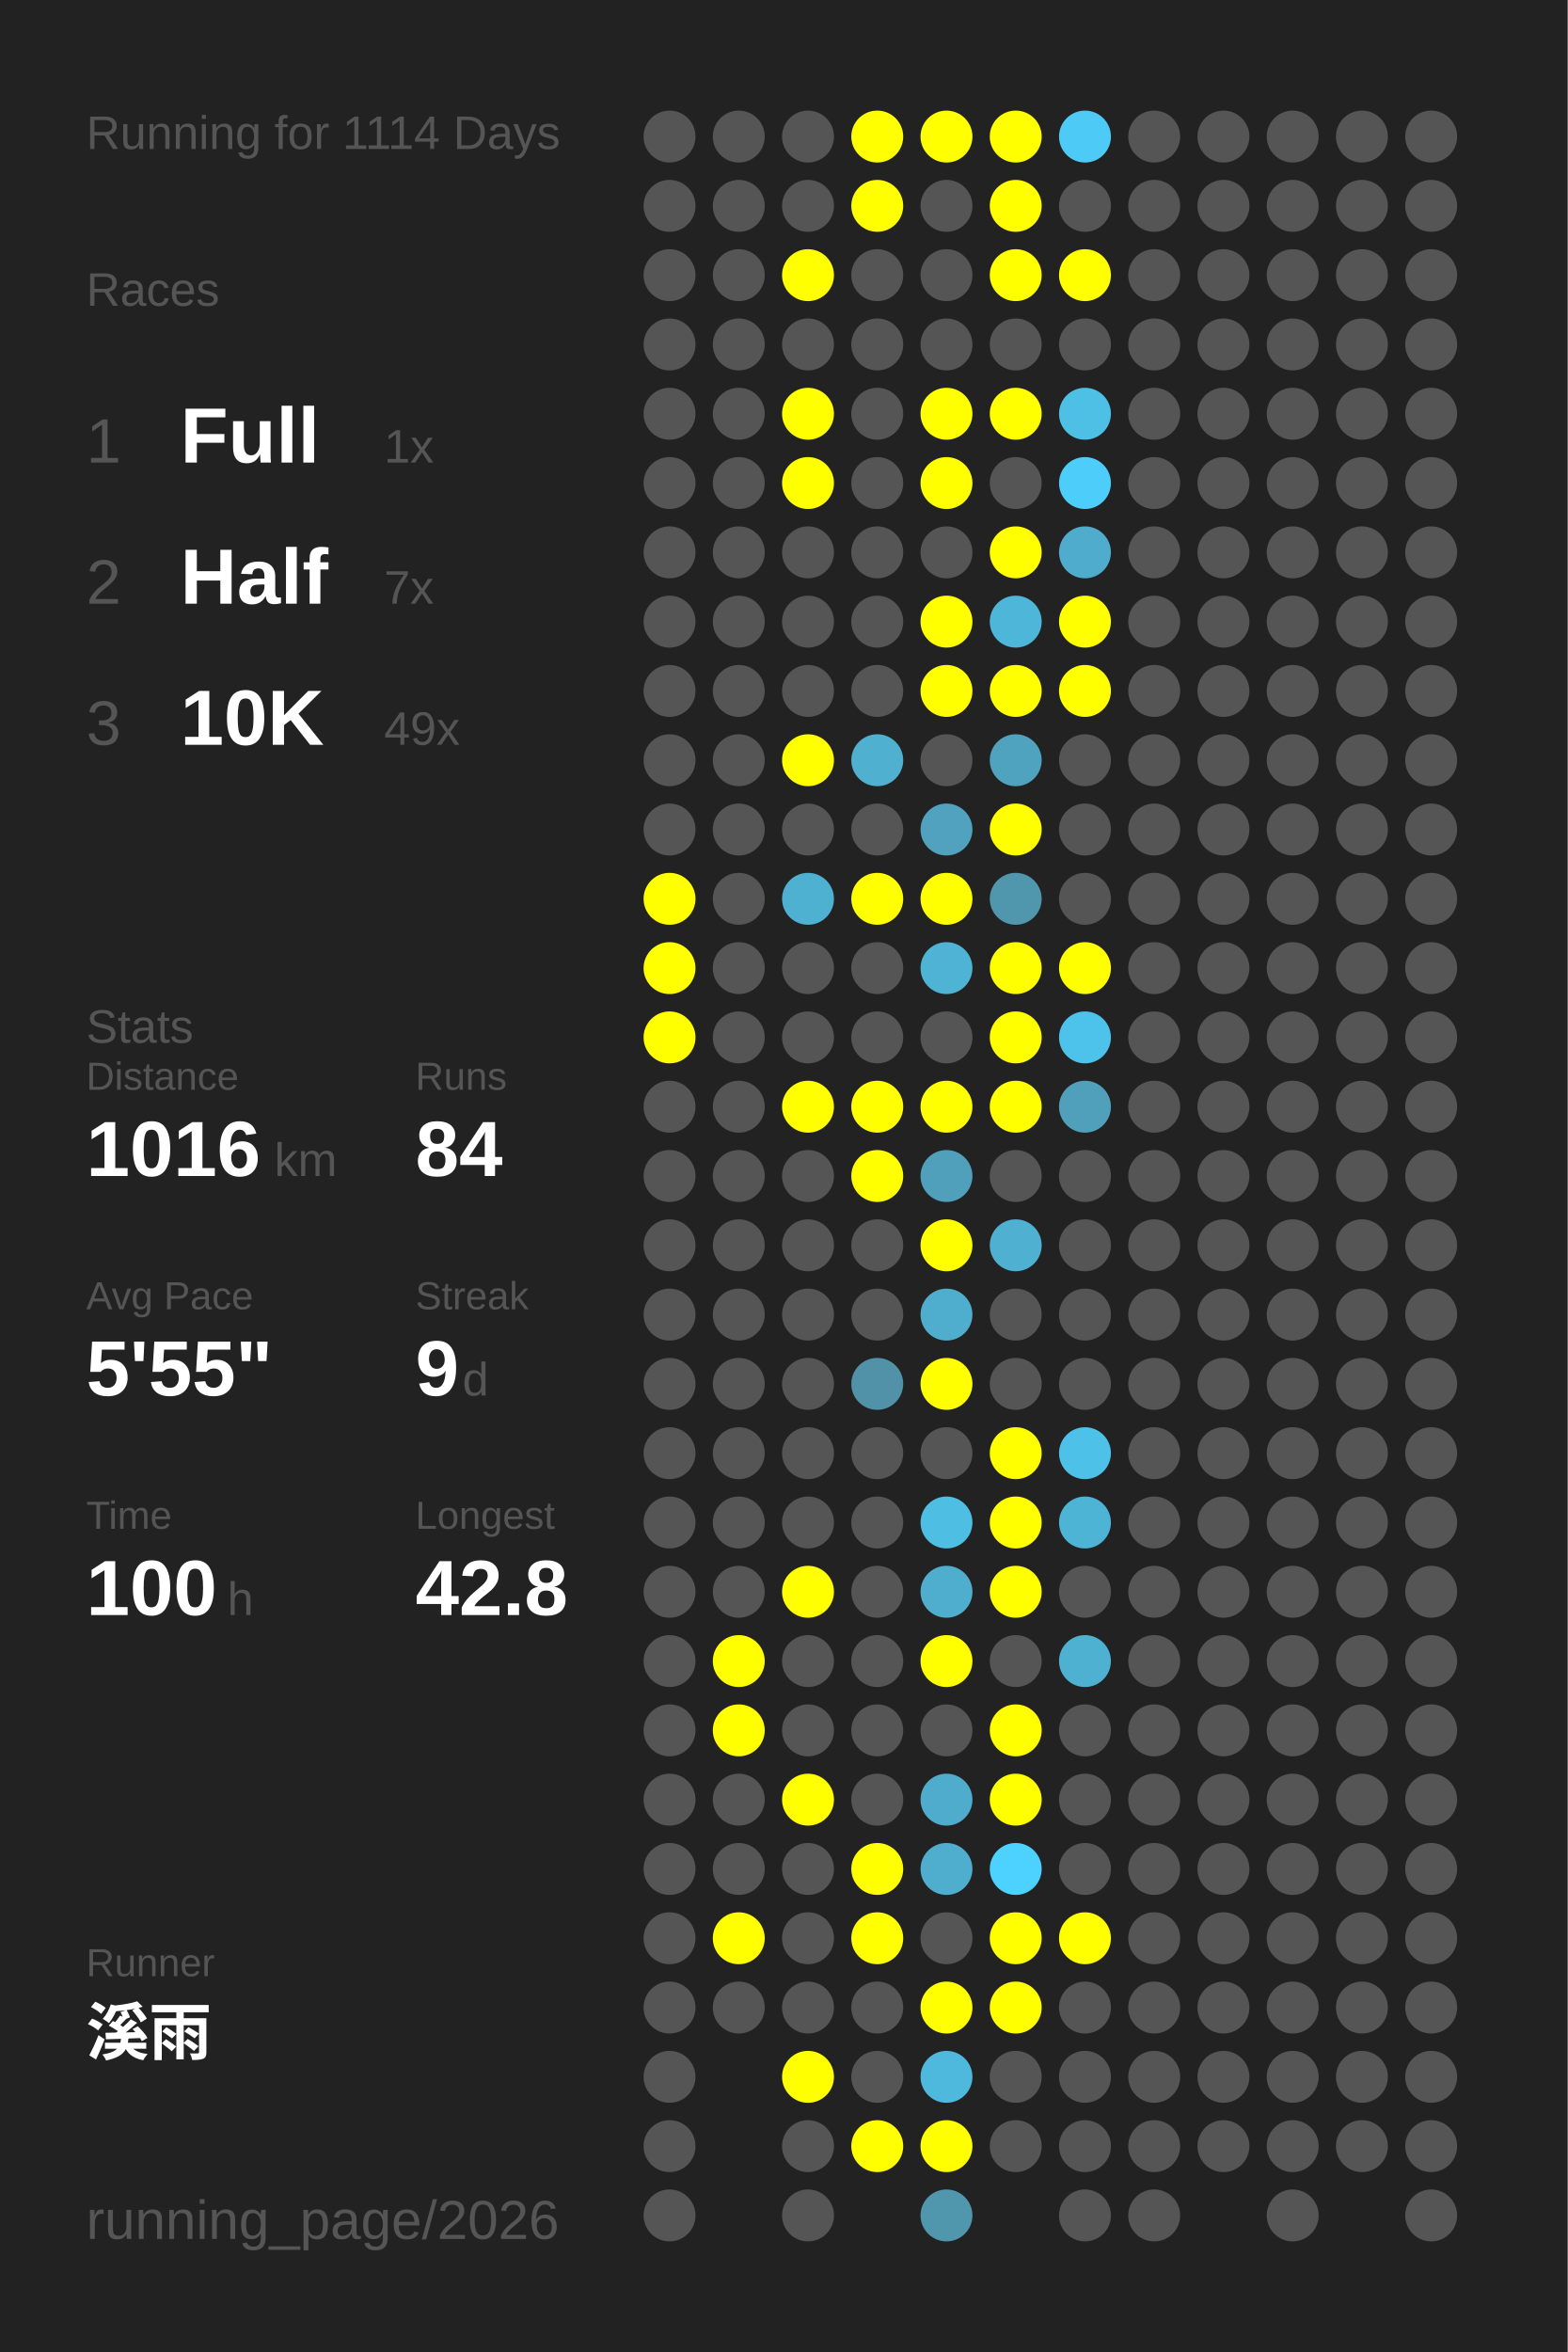
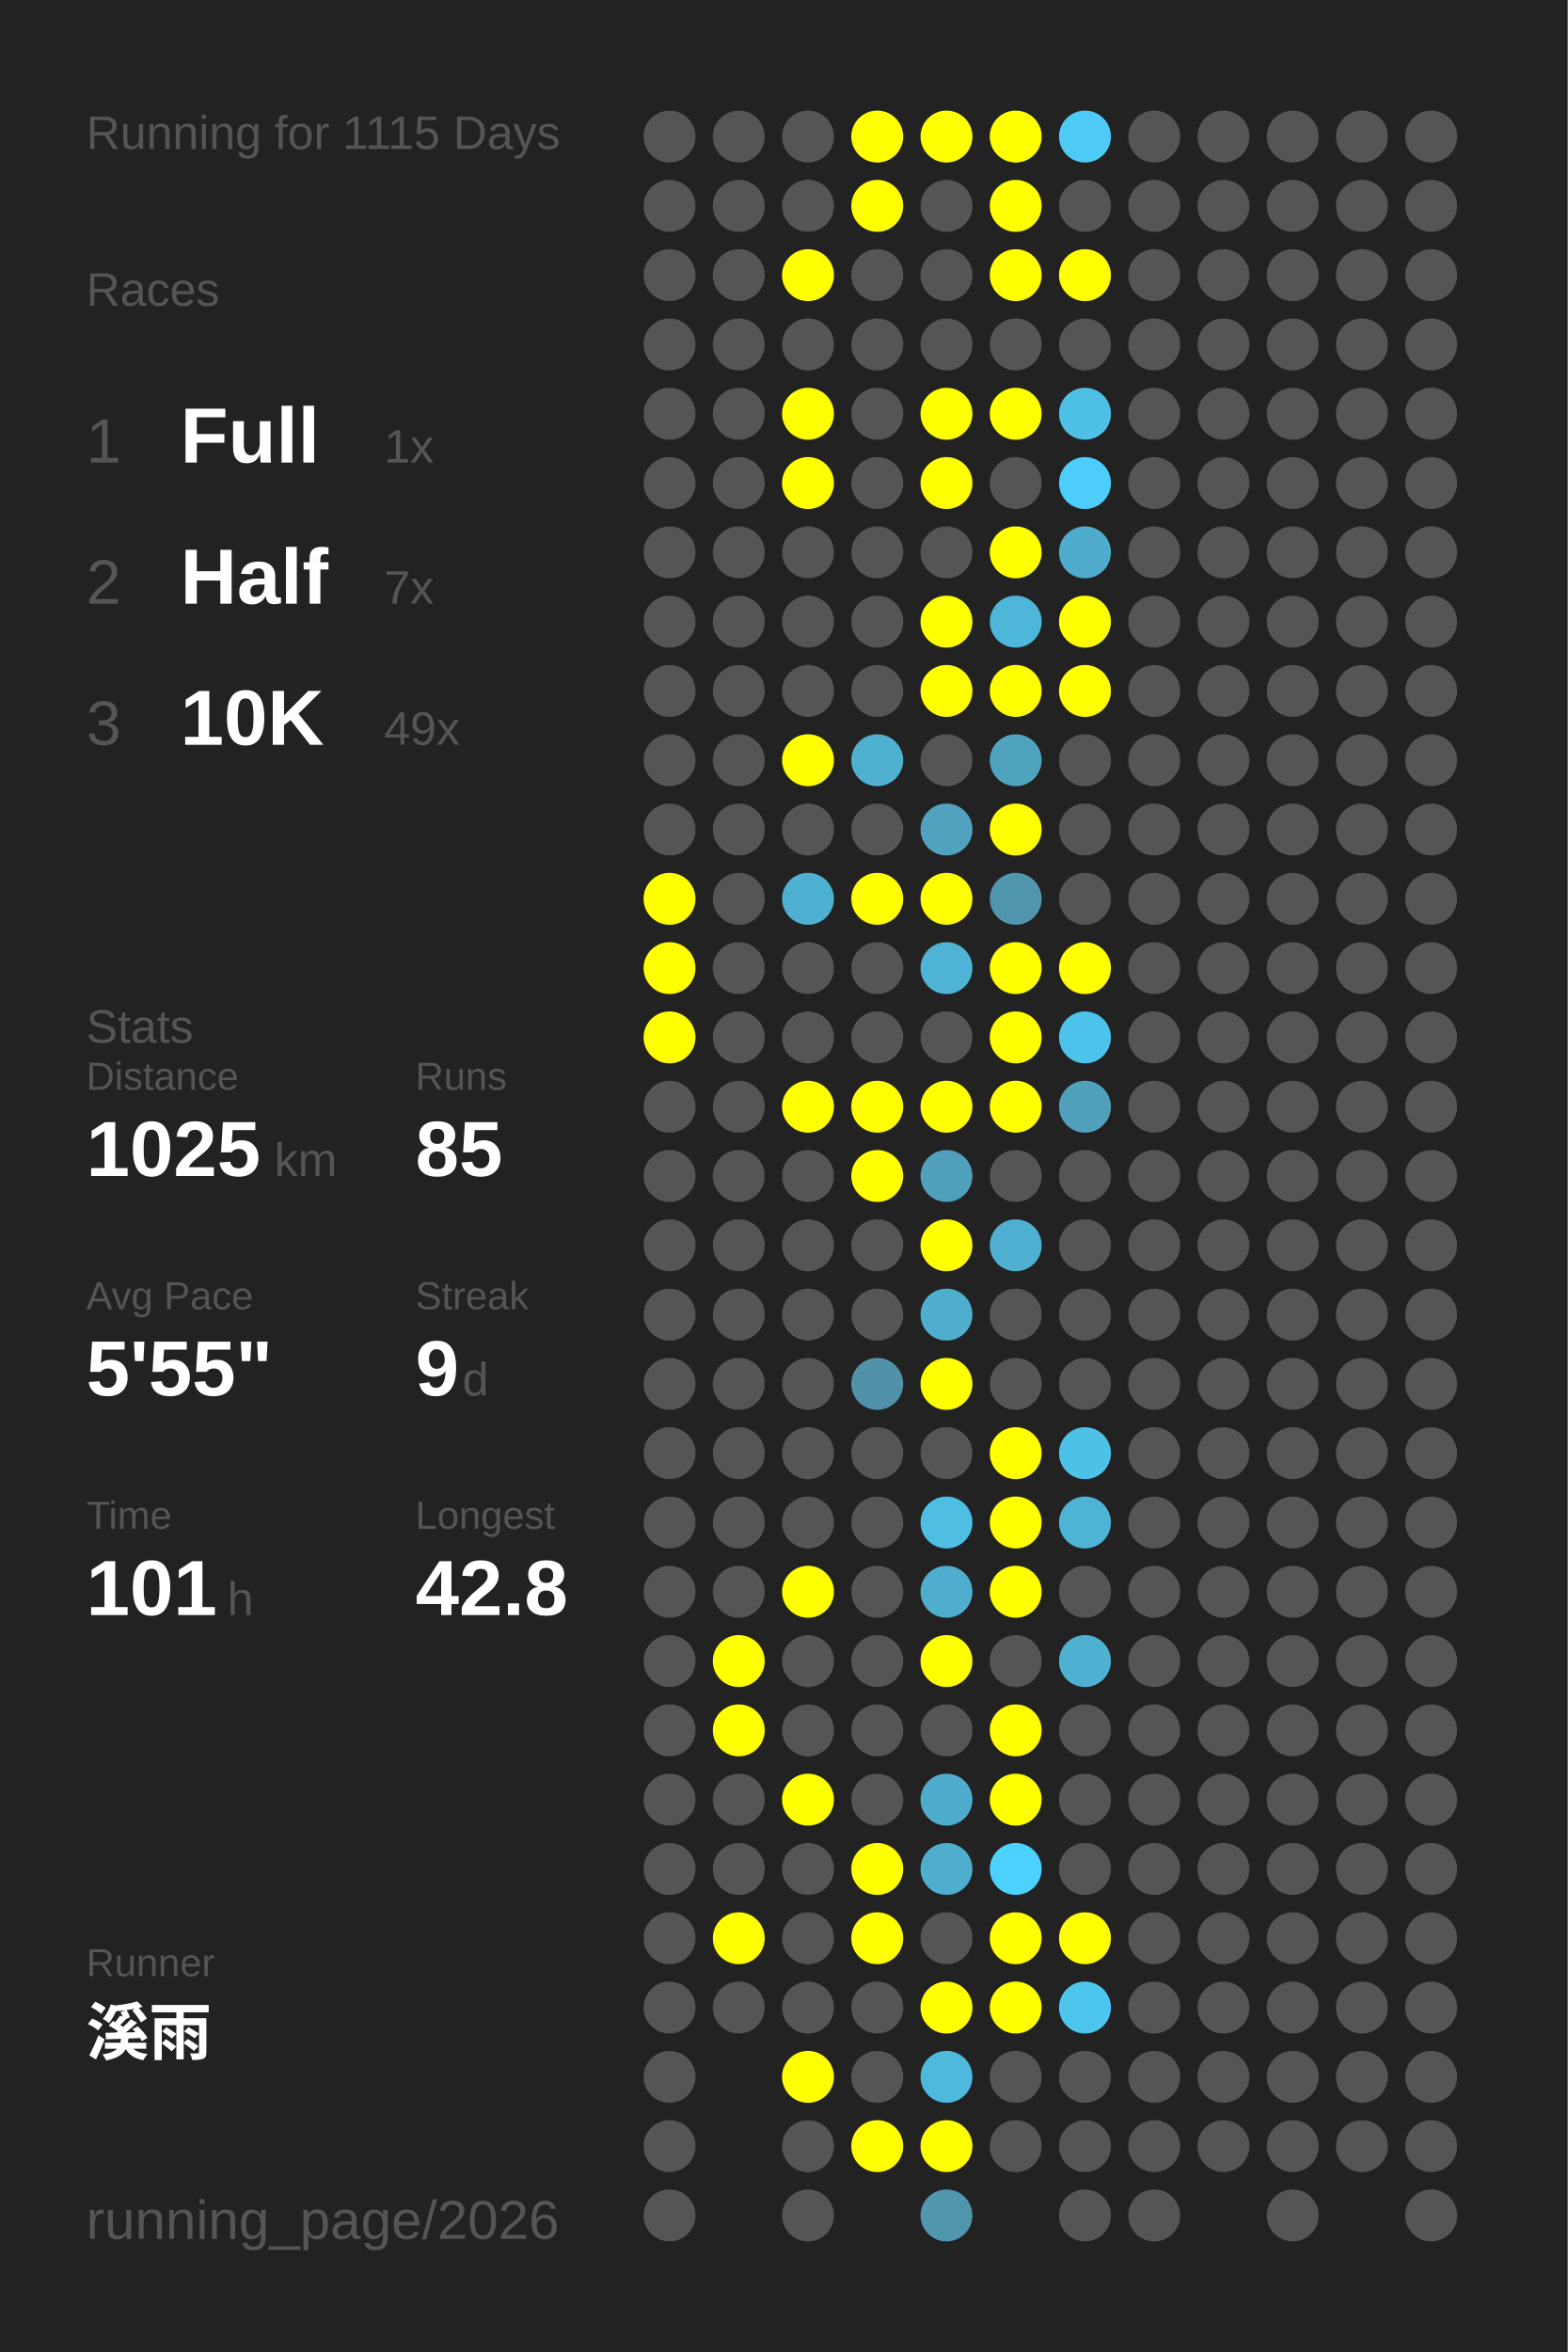
<svg xmlns="http://www.w3.org/2000/svg" baseProfile="full" height="300mm" version="1.1" viewBox="0,0,200,300" width="200mm">
  <defs />
  <rect fill="#222222" height="300" width="200" x="0" y="0" />
-   <text fill="#555555" style="font-size:6px; font-family:Arial;" x="11" y="19">Running for 1114 Days</text>
+   <text fill="#555555" style="font-size:6px; font-family:Arial;" x="11" y="19">Running for 1115 Days</text>
  <text fill="#555555" style="font-size:6px; font-family:Arial;" x="11" y="39">Races</text>
  <text fill="#555555" style="font-size:8px; font-family:Arial;" x="11" y="59">1</text>
  <text fill="#FFFFFF" style="font-size:10px; font-family:Arial; font-weight:bold;" x="23" y="59">Full</text>
  <text fill="#555555" style="font-size:6px; font-family:Arial;" x="49" y="59">1x</text>
  <text fill="#555555" style="font-size:8px; font-family:Arial;" x="11" y="77">2</text>
  <text fill="#FFFFFF" style="font-size:10px; font-family:Arial; font-weight:bold;" x="23" y="77">Half</text>
  <text fill="#555555" style="font-size:6px; font-family:Arial;" x="49" y="77">7x</text>
  <text fill="#555555" style="font-size:8px; font-family:Arial;" x="11" y="95">3</text>
  <text fill="#FFFFFF" style="font-size:10px; font-family:Arial; font-weight:bold;" x="23" y="95">10K</text>
  <text fill="#555555" style="font-size:6px; font-family:Arial;" x="49" y="95">49x</text>
  <text fill="#555555" style="font-size:6px; font-family:Arial;" x="11" y="133">Stats</text>
  <text fill="#555555" style="font-size:5px; font-family:Arial;" x="11" y="139">Distance</text>
-   <text fill="#FFFFFF" style="font-size:10px; font-family:Arial; font-weight:bold;" x="11" y="150">1016</text>
+   <text fill="#FFFFFF" style="font-size:10px; font-family:Arial; font-weight:bold;" x="11" y="150">1025</text>
  <text fill="#555555" style="font-size:6px; font-family:Arial;" x="35" y="150">km</text>
  <text fill="#555555" style="font-size:5px; font-family:Arial;" x="53" y="139">Runs</text>
-   <text fill="#FFFFFF" style="font-size:10px; font-family:Arial; font-weight:bold;" x="53" y="150">84</text>
+   <text fill="#FFFFFF" style="font-size:10px; font-family:Arial; font-weight:bold;" x="53" y="150">85</text>
  <text fill="#555555" style="font-size:5px; font-family:Arial;" x="11" y="167">Avg Pace</text>
  <text fill="#FFFFFF" style="font-size:10px; font-family:Arial; font-weight:bold;" x="11" y="178">5'55"</text>
  <text fill="#555555" style="font-size:5px; font-family:Arial;" x="53" y="167">Streak</text>
  <text fill="#FFFFFF" style="font-size:10px; font-family:Arial; font-weight:bold;" x="53" y="178">9</text>
  <text fill="#555555" style="font-size:6px; font-family:Arial;" x="59" y="178">d</text>
  <text fill="#555555" style="font-size:5px; font-family:Arial;" x="11" y="195">Time</text>
-   <text fill="#FFFFFF" style="font-size:10px; font-family:Arial; font-weight:bold;" x="11" y="206">100</text>
+   <text fill="#FFFFFF" style="font-size:10px; font-family:Arial; font-weight:bold;" x="11" y="206">101</text>
  <text fill="#555555" style="font-size:6px; font-family:Arial;" x="29" y="206">h</text>
  <text fill="#555555" style="font-size:5px; font-family:Arial;" x="53" y="195">Longest</text>
  <text fill="#FFFFFF" style="font-size:10px; font-family:Arial; font-weight:bold;" x="53" y="206">42.8</text>
  <text fill="#555555" style="font-size:5px; font-family:Arial;" x="11" y="252.065">Runner</text>
  <text fill="#FFFFFF" style="font-size:8px; font-family:Arial; font-weight:bold;" x="11" y="262.065">溪雨</text>
  <text fill="#555555" style="font-size:7px; font-family:Arial;" x="11" y="285.581">running_page/2026</text>
  <circle cx="85.417" cy="17.419" fill="#555555" r="3.312" />
  <circle cx="85.417" cy="26.258" fill="#555555" r="3.312" />
  <circle cx="85.417" cy="35.097" fill="#555555" r="3.312" />
  <circle cx="85.417" cy="43.935" fill="#555555" r="3.312" />
  <circle cx="85.417" cy="52.774" fill="#555555" r="3.312" />
  <circle cx="85.417" cy="61.613" fill="#555555" r="3.312" />
  <circle cx="85.417" cy="70.452" fill="#555555" r="3.312" />
  <circle cx="85.417" cy="79.29" fill="#555555" r="3.312" />
  <circle cx="85.417" cy="88.129" fill="#555555" r="3.312" />
  <circle cx="85.417" cy="96.968" fill="#555555" r="3.312" />
  <circle cx="85.417" cy="105.806" fill="#555555" r="3.312" />
  <circle cx="85.417" cy="114.645" fill="#FFFF00" r="3.312" />
  <circle cx="85.417" cy="123.484" fill="#FFFF00" r="3.312" />
  <circle cx="85.417" cy="132.323" fill="#FFFF00" r="3.312" />
  <circle cx="85.417" cy="141.161" fill="#555555" r="3.312" />
  <circle cx="85.417" cy="150" fill="#555555" r="3.312" />
  <circle cx="85.417" cy="158.839" fill="#555555" r="3.312" />
  <circle cx="85.417" cy="167.677" fill="#555555" r="3.312" />
  <circle cx="85.417" cy="176.516" fill="#555555" r="3.312" />
  <circle cx="85.417" cy="185.355" fill="#555555" r="3.312" />
  <circle cx="85.417" cy="194.194" fill="#555555" r="3.312" />
  <circle cx="85.417" cy="203.032" fill="#555555" r="3.312" />
  <circle cx="85.417" cy="211.871" fill="#555555" r="3.312" />
  <circle cx="85.417" cy="220.71" fill="#555555" r="3.312" />
  <circle cx="85.417" cy="229.548" fill="#555555" r="3.312" />
  <circle cx="85.417" cy="238.387" fill="#555555" r="3.312" />
  <circle cx="85.417" cy="247.226" fill="#555555" r="3.312" />
  <circle cx="85.417" cy="256.065" fill="#555555" r="3.312" />
  <circle cx="85.417" cy="264.903" fill="#555555" r="3.312" />
  <circle cx="85.417" cy="273.742" fill="#555555" r="3.312" />
  <circle cx="85.417" cy="282.581" fill="#555555" r="3.312" />
  <circle cx="94.25" cy="17.419" fill="#555555" r="3.312" />
  <circle cx="94.25" cy="26.258" fill="#555555" r="3.312" />
  <circle cx="94.25" cy="35.097" fill="#555555" r="3.312" />
  <circle cx="94.25" cy="43.935" fill="#555555" r="3.312" />
  <circle cx="94.25" cy="52.774" fill="#555555" r="3.312" />
  <circle cx="94.25" cy="61.613" fill="#555555" r="3.312" />
  <circle cx="94.25" cy="70.452" fill="#555555" r="3.312" />
  <circle cx="94.25" cy="79.29" fill="#555555" r="3.312" />
  <circle cx="94.25" cy="88.129" fill="#555555" r="3.312" />
  <circle cx="94.25" cy="96.968" fill="#555555" r="3.312" />
  <circle cx="94.25" cy="105.806" fill="#555555" r="3.312" />
  <circle cx="94.25" cy="114.645" fill="#555555" r="3.312" />
  <circle cx="94.25" cy="123.484" fill="#555555" r="3.312" />
  <circle cx="94.25" cy="132.323" fill="#555555" r="3.312" />
  <circle cx="94.25" cy="141.161" fill="#555555" r="3.312" />
  <circle cx="94.25" cy="150" fill="#555555" r="3.312" />
  <circle cx="94.25" cy="158.839" fill="#555555" r="3.312" />
  <circle cx="94.25" cy="167.677" fill="#555555" r="3.312" />
  <circle cx="94.25" cy="176.516" fill="#555555" r="3.312" />
  <circle cx="94.25" cy="185.355" fill="#555555" r="3.312" />
  <circle cx="94.25" cy="194.194" fill="#555555" r="3.312" />
  <circle cx="94.25" cy="203.032" fill="#555555" r="3.312" />
  <circle cx="94.25" cy="211.871" fill="#FFFF00" r="3.312" />
  <circle cx="94.25" cy="220.71" fill="#FFFF00" r="3.312" />
  <circle cx="94.25" cy="229.548" fill="#555555" r="3.312" />
  <circle cx="94.25" cy="238.387" fill="#555555" r="3.312" />
  <circle cx="94.25" cy="247.226" fill="#FFFF00" r="3.312" />
  <circle cx="94.25" cy="256.065" fill="#555555" r="3.312" />
  <circle cx="103.083" cy="17.419" fill="#555555" r="3.312" />
  <circle cx="103.083" cy="26.258" fill="#555555" r="3.312" />
  <circle cx="103.083" cy="35.097" fill="#FFFF00" r="3.312" />
  <circle cx="103.083" cy="43.935" fill="#555555" r="3.312" />
  <circle cx="103.083" cy="52.774" fill="#FFFF00" r="3.312" />
  <circle cx="103.083" cy="61.613" fill="#FFFF00" r="3.312" />
  <circle cx="103.083" cy="70.452" fill="#555555" r="3.312" />
  <circle cx="103.083" cy="79.29" fill="#555555" r="3.312" />
  <circle cx="103.083" cy="88.129" fill="#555555" r="3.312" />
  <circle cx="103.083" cy="96.968" fill="#FFFF00" r="3.312" />
  <circle cx="103.083" cy="105.806" fill="#555555" r="3.312" />
  <circle cx="103.083" cy="114.645" fill="#4fb1d2" r="3.312" />
  <circle cx="103.083" cy="123.484" fill="#555555" r="3.312" />
  <circle cx="103.083" cy="132.323" fill="#555555" r="3.312" />
  <circle cx="103.083" cy="141.161" fill="#FFFF00" r="3.312" />
  <circle cx="103.083" cy="150" fill="#555555" r="3.312" />
  <circle cx="103.083" cy="158.839" fill="#555555" r="3.312" />
  <circle cx="103.083" cy="167.677" fill="#555555" r="3.312" />
  <circle cx="103.083" cy="176.516" fill="#555555" r="3.312" />
  <circle cx="103.083" cy="185.355" fill="#555555" r="3.312" />
  <circle cx="103.083" cy="194.194" fill="#555555" r="3.312" />
  <circle cx="103.083" cy="203.032" fill="#FFFF00" r="3.312" />
  <circle cx="103.083" cy="211.871" fill="#555555" r="3.312" />
  <circle cx="103.083" cy="220.71" fill="#555555" r="3.312" />
  <circle cx="103.083" cy="229.548" fill="#FFFF00" r="3.312" />
  <circle cx="103.083" cy="238.387" fill="#555555" r="3.312" />
  <circle cx="103.083" cy="247.226" fill="#555555" r="3.312" />
  <circle cx="103.083" cy="256.065" fill="#555555" r="3.312" />
  <circle cx="103.083" cy="264.903" fill="#FFFF00" r="3.312" />
  <circle cx="103.083" cy="273.742" fill="#555555" r="3.312" />
  <circle cx="103.083" cy="282.581" fill="#555555" r="3.312" />
  <circle cx="111.917" cy="17.419" fill="#FFFF00" r="3.312" />
  <circle cx="111.917" cy="26.258" fill="#FFFF00" r="3.312" />
  <circle cx="111.917" cy="35.097" fill="#555555" r="3.312" />
  <circle cx="111.917" cy="43.935" fill="#555555" r="3.312" />
  <circle cx="111.917" cy="52.774" fill="#555555" r="3.312" />
  <circle cx="111.917" cy="61.613" fill="#555555" r="3.312" />
  <circle cx="111.917" cy="70.452" fill="#555555" r="3.312" />
  <circle cx="111.917" cy="79.29" fill="#555555" r="3.312" />
  <circle cx="111.917" cy="88.129" fill="#555555" r="3.312" />
  <circle cx="111.917" cy="96.968" fill="#4fb0d0" r="3.312" />
  <circle cx="111.917" cy="105.806" fill="#555555" r="3.312" />
  <circle cx="111.917" cy="114.645" fill="#FFFF00" r="3.312" />
  <circle cx="111.917" cy="123.484" fill="#555555" r="3.312" />
  <circle cx="111.917" cy="132.323" fill="#555555" r="3.312" />
  <circle cx="111.917" cy="141.161" fill="#FFFF00" r="3.312" />
  <circle cx="111.917" cy="150" fill="#FFFF00" r="3.312" />
  <circle cx="111.917" cy="158.839" fill="#555555" r="3.312" />
  <circle cx="111.917" cy="167.677" fill="#555555" r="3.312" />
  <circle cx="111.917" cy="176.516" fill="#5192a8" r="3.312" />
  <circle cx="111.917" cy="185.355" fill="#555555" r="3.312" />
  <circle cx="111.917" cy="194.194" fill="#555555" r="3.312" />
  <circle cx="111.917" cy="203.032" fill="#555555" r="3.312" />
  <circle cx="111.917" cy="211.871" fill="#555555" r="3.312" />
  <circle cx="111.917" cy="220.71" fill="#555555" r="3.312" />
  <circle cx="111.917" cy="229.548" fill="#555555" r="3.312" />
  <circle cx="111.917" cy="238.387" fill="#FFFF00" r="3.312" />
  <circle cx="111.917" cy="247.226" fill="#FFFF00" r="3.312" />
  <circle cx="111.917" cy="256.065" fill="#555555" r="3.312" />
  <circle cx="111.917" cy="264.903" fill="#555555" r="3.312" />
  <circle cx="111.917" cy="273.742" fill="#FFFF00" r="3.312" />
  <circle cx="120.75" cy="17.419" fill="#FFFF00" r="3.312" />
  <circle cx="120.75" cy="26.258" fill="#555555" r="3.312" />
  <circle cx="120.75" cy="35.097" fill="#555555" r="3.312" />
  <circle cx="120.75" cy="43.935" fill="#555555" r="3.312" />
  <circle cx="120.75" cy="52.774" fill="#FFFF00" r="3.312" />
  <circle cx="120.75" cy="61.613" fill="#FFFF00" r="3.312" />
  <circle cx="120.75" cy="70.452" fill="#555555" r="3.312" />
  <circle cx="120.75" cy="79.29" fill="#FFFF00" r="3.312" />
  <circle cx="120.75" cy="88.129" fill="#FFFF00" r="3.312" />
  <circle cx="120.75" cy="96.968" fill="#555555" r="3.312" />
  <circle cx="120.75" cy="105.806" fill="#50a2be" r="3.312" />
  <circle cx="120.75" cy="114.645" fill="#FFFF00" r="3.312" />
  <circle cx="120.75" cy="123.484" fill="#4eb3d5" r="3.312" />
  <circle cx="120.75" cy="132.323" fill="#555555" r="3.312" />
  <circle cx="120.75" cy="141.161" fill="#FFFF00" r="3.312" />
  <circle cx="120.75" cy="150" fill="#50a0bc" r="3.312" />
  <circle cx="120.75" cy="158.839" fill="#FFFF00" r="3.312" />
  <circle cx="120.75" cy="167.677" fill="#4faece" r="3.312" />
  <circle cx="120.75" cy="176.516" fill="#FFFF00" r="3.312" />
  <circle cx="120.75" cy="185.355" fill="#555555" r="3.312" />
  <circle cx="120.75" cy="194.194" fill="#4ebee3" r="3.312" />
  <circle cx="120.75" cy="203.032" fill="#4faece" r="3.312" />
  <circle cx="120.75" cy="211.871" fill="#FFFF00" r="3.312" />
  <circle cx="120.75" cy="220.71" fill="#555555" r="3.312" />
  <circle cx="120.75" cy="229.548" fill="#4faccc" r="3.312" />
  <circle cx="120.75" cy="238.387" fill="#4fadcd" r="3.312" />
  <circle cx="120.75" cy="247.226" fill="#555555" r="3.312" />
  <circle cx="120.75" cy="256.065" fill="#FFFF00" r="3.312" />
  <circle cx="120.75" cy="264.903" fill="#4eb9dd" r="3.312" />
  <circle cx="120.75" cy="273.742" fill="#FFFF00" r="3.312" />
  <circle cx="120.75" cy="282.581" fill="#5096ad" r="3.312" />
  <circle cx="129.583" cy="17.419" fill="#FFFF00" r="3.312" />
  <circle cx="129.583" cy="26.258" fill="#FFFF00" r="3.312" />
  <circle cx="129.583" cy="35.097" fill="#FFFF00" r="3.312" />
  <circle cx="129.583" cy="43.935" fill="#555555" r="3.312" />
  <circle cx="129.583" cy="52.774" fill="#FFFF00" r="3.312" />
  <circle cx="129.583" cy="61.613" fill="#555555" r="3.312" />
  <circle cx="129.583" cy="70.452" fill="#FFFF00" r="3.312" />
  <circle cx="129.583" cy="79.29" fill="#4eb6d9" r="3.312" />
  <circle cx="129.583" cy="88.129" fill="#FFFF00" r="3.312" />
  <circle cx="129.583" cy="96.968" fill="#4fa3bf" r="3.312" />
  <circle cx="129.583" cy="105.806" fill="#FFFF00" r="3.312" />
  <circle cx="129.583" cy="114.645" fill="#5096ad" r="3.312" />
  <circle cx="129.583" cy="123.484" fill="#FFFF00" r="3.312" />
  <circle cx="129.583" cy="132.323" fill="#FFFF00" r="3.312" />
  <circle cx="129.583" cy="141.161" fill="#FFFF00" r="3.312" />
  <circle cx="129.583" cy="150" fill="#555555" r="3.312" />
  <circle cx="129.583" cy="158.839" fill="#4fb0d1" r="3.312" />
  <circle cx="129.583" cy="167.677" fill="#555555" r="3.312" />
  <circle cx="129.583" cy="176.516" fill="#555555" r="3.312" />
  <circle cx="129.583" cy="185.355" fill="#FFFF00" r="3.312" />
  <circle cx="129.583" cy="194.194" fill="#FFFF00" r="3.312" />
  <circle cx="129.583" cy="203.032" fill="#FFFF00" r="3.312" />
  <circle cx="129.583" cy="211.871" fill="#555555" r="3.312" />
  <circle cx="129.583" cy="220.71" fill="#FFFF00" r="3.312" />
  <circle cx="129.583" cy="229.548" fill="#FFFF00" r="3.312" />
  <circle cx="129.583" cy="238.387" fill="#4dd1fe" r="3.312" />
  <circle cx="129.583" cy="247.226" fill="#FFFF00" r="3.312" />
  <circle cx="129.583" cy="256.065" fill="#FFFF00" r="3.312" />
  <circle cx="129.583" cy="264.903" fill="#555555" r="3.312" />
  <circle cx="129.583" cy="273.742" fill="#555555" r="3.312" />
  <circle cx="138.417" cy="17.419" fill="#4dcbf6" r="3.312" />
  <circle cx="138.417" cy="26.258" fill="#555555" r="3.312" />
  <circle cx="138.417" cy="35.097" fill="#FFFF00" r="3.312" />
  <circle cx="138.417" cy="43.935" fill="#555555" r="3.312" />
  <circle cx="138.417" cy="52.774" fill="#4ec0e6" r="3.312" />
  <circle cx="138.417" cy="61.613" fill="#4dcdf9" r="3.312" />
  <circle cx="138.417" cy="70.452" fill="#4faccc" r="3.312" />
  <circle cx="138.417" cy="79.29" fill="#FFFF00" r="3.312" />
  <circle cx="138.417" cy="88.129" fill="#FFFF00" r="3.312" />
  <circle cx="138.417" cy="96.968" fill="#555555" r="3.312" />
  <circle cx="138.417" cy="105.806" fill="#555555" r="3.312" />
  <circle cx="138.417" cy="114.645" fill="#555555" r="3.312" />
  <circle cx="138.417" cy="123.484" fill="#FFFF00" r="3.312" />
  <circle cx="138.417" cy="132.323" fill="#4dc2ea" r="3.312" />
  <circle cx="138.417" cy="141.161" fill="#50a0bc" r="3.312" />
  <circle cx="138.417" cy="150" fill="#555555" r="3.312" />
  <circle cx="138.417" cy="158.839" fill="#555555" r="3.312" />
  <circle cx="138.417" cy="167.677" fill="#555555" r="3.312" />
  <circle cx="138.417" cy="176.516" fill="#555555" r="3.312" />
  <circle cx="138.417" cy="185.355" fill="#4ec1e8" r="3.312" />
  <circle cx="138.417" cy="194.194" fill="#4eb4d6" r="3.312" />
  <circle cx="138.417" cy="203.032" fill="#555555" r="3.312" />
  <circle cx="138.417" cy="211.871" fill="#4fb1d2" r="3.312" />
  <circle cx="138.417" cy="220.71" fill="#555555" r="3.312" />
  <circle cx="138.417" cy="229.548" fill="#555555" r="3.312" />
  <circle cx="138.417" cy="238.387" fill="#555555" r="3.312" />
  <circle cx="138.417" cy="247.226" fill="#FFFF00" r="3.312" />
-   <circle cx="138.417" cy="256.065" fill="#555555" r="3.312" />
+   <circle cx="138.417" cy="256.065" fill="#4dc6ee" r="3.312" />
  <circle cx="138.417" cy="264.903" fill="#555555" r="3.312" />
  <circle cx="138.417" cy="273.742" fill="#555555" r="3.312" />
  <circle cx="138.417" cy="282.581" fill="#555555" r="3.312" />
  <circle cx="147.25" cy="17.419" fill="#555555" r="3.312" />
  <circle cx="147.25" cy="26.258" fill="#555555" r="3.312" />
  <circle cx="147.25" cy="35.097" fill="#555555" r="3.312" />
  <circle cx="147.25" cy="43.935" fill="#555555" r="3.312" />
  <circle cx="147.25" cy="52.774" fill="#555555" r="3.312" />
  <circle cx="147.25" cy="61.613" fill="#555555" r="3.312" />
  <circle cx="147.25" cy="70.452" fill="#555555" r="3.312" />
  <circle cx="147.25" cy="79.29" fill="#555555" r="3.312" />
  <circle cx="147.25" cy="88.129" fill="#555555" r="3.312" />
  <circle cx="147.25" cy="96.968" fill="#555555" r="3.312" />
  <circle cx="147.25" cy="105.806" fill="#555555" r="3.312" />
  <circle cx="147.25" cy="114.645" fill="#555555" r="3.312" />
  <circle cx="147.25" cy="123.484" fill="#555555" r="3.312" />
  <circle cx="147.25" cy="132.323" fill="#555555" r="3.312" />
  <circle cx="147.25" cy="141.161" fill="#555555" r="3.312" />
  <circle cx="147.25" cy="150" fill="#555555" r="3.312" />
  <circle cx="147.25" cy="158.839" fill="#555555" r="3.312" />
  <circle cx="147.25" cy="167.677" fill="#555555" r="3.312" />
  <circle cx="147.25" cy="176.516" fill="#555555" r="3.312" />
  <circle cx="147.25" cy="185.355" fill="#555555" r="3.312" />
  <circle cx="147.25" cy="194.194" fill="#555555" r="3.312" />
  <circle cx="147.25" cy="203.032" fill="#555555" r="3.312" />
  <circle cx="147.25" cy="211.871" fill="#555555" r="3.312" />
  <circle cx="147.25" cy="220.71" fill="#555555" r="3.312" />
  <circle cx="147.25" cy="229.548" fill="#555555" r="3.312" />
  <circle cx="147.25" cy="238.387" fill="#555555" r="3.312" />
  <circle cx="147.25" cy="247.226" fill="#555555" r="3.312" />
  <circle cx="147.25" cy="256.065" fill="#555555" r="3.312" />
  <circle cx="147.25" cy="264.903" fill="#555555" r="3.312" />
  <circle cx="147.25" cy="273.742" fill="#555555" r="3.312" />
  <circle cx="147.25" cy="282.581" fill="#555555" r="3.312" />
  <circle cx="156.083" cy="17.419" fill="#555555" r="3.312" />
  <circle cx="156.083" cy="26.258" fill="#555555" r="3.312" />
  <circle cx="156.083" cy="35.097" fill="#555555" r="3.312" />
  <circle cx="156.083" cy="43.935" fill="#555555" r="3.312" />
  <circle cx="156.083" cy="52.774" fill="#555555" r="3.312" />
  <circle cx="156.083" cy="61.613" fill="#555555" r="3.312" />
  <circle cx="156.083" cy="70.452" fill="#555555" r="3.312" />
  <circle cx="156.083" cy="79.29" fill="#555555" r="3.312" />
  <circle cx="156.083" cy="88.129" fill="#555555" r="3.312" />
  <circle cx="156.083" cy="96.968" fill="#555555" r="3.312" />
  <circle cx="156.083" cy="105.806" fill="#555555" r="3.312" />
  <circle cx="156.083" cy="114.645" fill="#555555" r="3.312" />
  <circle cx="156.083" cy="123.484" fill="#555555" r="3.312" />
  <circle cx="156.083" cy="132.323" fill="#555555" r="3.312" />
  <circle cx="156.083" cy="141.161" fill="#555555" r="3.312" />
  <circle cx="156.083" cy="150" fill="#555555" r="3.312" />
  <circle cx="156.083" cy="158.839" fill="#555555" r="3.312" />
  <circle cx="156.083" cy="167.677" fill="#555555" r="3.312" />
  <circle cx="156.083" cy="176.516" fill="#555555" r="3.312" />
  <circle cx="156.083" cy="185.355" fill="#555555" r="3.312" />
  <circle cx="156.083" cy="194.194" fill="#555555" r="3.312" />
  <circle cx="156.083" cy="203.032" fill="#555555" r="3.312" />
  <circle cx="156.083" cy="211.871" fill="#555555" r="3.312" />
  <circle cx="156.083" cy="220.71" fill="#555555" r="3.312" />
  <circle cx="156.083" cy="229.548" fill="#555555" r="3.312" />
  <circle cx="156.083" cy="238.387" fill="#555555" r="3.312" />
  <circle cx="156.083" cy="247.226" fill="#555555" r="3.312" />
  <circle cx="156.083" cy="256.065" fill="#555555" r="3.312" />
  <circle cx="156.083" cy="264.903" fill="#555555" r="3.312" />
  <circle cx="156.083" cy="273.742" fill="#555555" r="3.312" />
  <circle cx="164.917" cy="17.419" fill="#555555" r="3.312" />
  <circle cx="164.917" cy="26.258" fill="#555555" r="3.312" />
  <circle cx="164.917" cy="35.097" fill="#555555" r="3.312" />
  <circle cx="164.917" cy="43.935" fill="#555555" r="3.312" />
  <circle cx="164.917" cy="52.774" fill="#555555" r="3.312" />
  <circle cx="164.917" cy="61.613" fill="#555555" r="3.312" />
  <circle cx="164.917" cy="70.452" fill="#555555" r="3.312" />
  <circle cx="164.917" cy="79.29" fill="#555555" r="3.312" />
  <circle cx="164.917" cy="88.129" fill="#555555" r="3.312" />
  <circle cx="164.917" cy="96.968" fill="#555555" r="3.312" />
  <circle cx="164.917" cy="105.806" fill="#555555" r="3.312" />
  <circle cx="164.917" cy="114.645" fill="#555555" r="3.312" />
  <circle cx="164.917" cy="123.484" fill="#555555" r="3.312" />
  <circle cx="164.917" cy="132.323" fill="#555555" r="3.312" />
  <circle cx="164.917" cy="141.161" fill="#555555" r="3.312" />
  <circle cx="164.917" cy="150" fill="#555555" r="3.312" />
  <circle cx="164.917" cy="158.839" fill="#555555" r="3.312" />
  <circle cx="164.917" cy="167.677" fill="#555555" r="3.312" />
  <circle cx="164.917" cy="176.516" fill="#555555" r="3.312" />
  <circle cx="164.917" cy="185.355" fill="#555555" r="3.312" />
  <circle cx="164.917" cy="194.194" fill="#555555" r="3.312" />
  <circle cx="164.917" cy="203.032" fill="#555555" r="3.312" />
  <circle cx="164.917" cy="211.871" fill="#555555" r="3.312" />
  <circle cx="164.917" cy="220.71" fill="#555555" r="3.312" />
  <circle cx="164.917" cy="229.548" fill="#555555" r="3.312" />
  <circle cx="164.917" cy="238.387" fill="#555555" r="3.312" />
  <circle cx="164.917" cy="247.226" fill="#555555" r="3.312" />
  <circle cx="164.917" cy="256.065" fill="#555555" r="3.312" />
  <circle cx="164.917" cy="264.903" fill="#555555" r="3.312" />
  <circle cx="164.917" cy="273.742" fill="#555555" r="3.312" />
  <circle cx="164.917" cy="282.581" fill="#555555" r="3.312" />
  <circle cx="173.75" cy="17.419" fill="#555555" r="3.312" />
  <circle cx="173.75" cy="26.258" fill="#555555" r="3.312" />
  <circle cx="173.75" cy="35.097" fill="#555555" r="3.312" />
  <circle cx="173.75" cy="43.935" fill="#555555" r="3.312" />
  <circle cx="173.75" cy="52.774" fill="#555555" r="3.312" />
  <circle cx="173.75" cy="61.613" fill="#555555" r="3.312" />
  <circle cx="173.75" cy="70.452" fill="#555555" r="3.312" />
  <circle cx="173.75" cy="79.29" fill="#555555" r="3.312" />
  <circle cx="173.75" cy="88.129" fill="#555555" r="3.312" />
  <circle cx="173.75" cy="96.968" fill="#555555" r="3.312" />
  <circle cx="173.75" cy="105.806" fill="#555555" r="3.312" />
  <circle cx="173.75" cy="114.645" fill="#555555" r="3.312" />
  <circle cx="173.75" cy="123.484" fill="#555555" r="3.312" />
  <circle cx="173.75" cy="132.323" fill="#555555" r="3.312" />
  <circle cx="173.75" cy="141.161" fill="#555555" r="3.312" />
  <circle cx="173.75" cy="150" fill="#555555" r="3.312" />
  <circle cx="173.75" cy="158.839" fill="#555555" r="3.312" />
  <circle cx="173.75" cy="167.677" fill="#555555" r="3.312" />
  <circle cx="173.75" cy="176.516" fill="#555555" r="3.312" />
  <circle cx="173.75" cy="185.355" fill="#555555" r="3.312" />
  <circle cx="173.75" cy="194.194" fill="#555555" r="3.312" />
  <circle cx="173.75" cy="203.032" fill="#555555" r="3.312" />
  <circle cx="173.75" cy="211.871" fill="#555555" r="3.312" />
  <circle cx="173.75" cy="220.71" fill="#555555" r="3.312" />
  <circle cx="173.75" cy="229.548" fill="#555555" r="3.312" />
  <circle cx="173.75" cy="238.387" fill="#555555" r="3.312" />
  <circle cx="173.75" cy="247.226" fill="#555555" r="3.312" />
  <circle cx="173.75" cy="256.065" fill="#555555" r="3.312" />
  <circle cx="173.75" cy="264.903" fill="#555555" r="3.312" />
  <circle cx="173.75" cy="273.742" fill="#555555" r="3.312" />
  <circle cx="182.583" cy="17.419" fill="#555555" r="3.312" />
  <circle cx="182.583" cy="26.258" fill="#555555" r="3.312" />
  <circle cx="182.583" cy="35.097" fill="#555555" r="3.312" />
  <circle cx="182.583" cy="43.935" fill="#555555" r="3.312" />
  <circle cx="182.583" cy="52.774" fill="#555555" r="3.312" />
  <circle cx="182.583" cy="61.613" fill="#555555" r="3.312" />
  <circle cx="182.583" cy="70.452" fill="#555555" r="3.312" />
  <circle cx="182.583" cy="79.29" fill="#555555" r="3.312" />
  <circle cx="182.583" cy="88.129" fill="#555555" r="3.312" />
  <circle cx="182.583" cy="96.968" fill="#555555" r="3.312" />
  <circle cx="182.583" cy="105.806" fill="#555555" r="3.312" />
  <circle cx="182.583" cy="114.645" fill="#555555" r="3.312" />
  <circle cx="182.583" cy="123.484" fill="#555555" r="3.312" />
  <circle cx="182.583" cy="132.323" fill="#555555" r="3.312" />
  <circle cx="182.583" cy="141.161" fill="#555555" r="3.312" />
  <circle cx="182.583" cy="150" fill="#555555" r="3.312" />
  <circle cx="182.583" cy="158.839" fill="#555555" r="3.312" />
  <circle cx="182.583" cy="167.677" fill="#555555" r="3.312" />
  <circle cx="182.583" cy="176.516" fill="#555555" r="3.312" />
  <circle cx="182.583" cy="185.355" fill="#555555" r="3.312" />
  <circle cx="182.583" cy="194.194" fill="#555555" r="3.312" />
  <circle cx="182.583" cy="203.032" fill="#555555" r="3.312" />
  <circle cx="182.583" cy="211.871" fill="#555555" r="3.312" />
  <circle cx="182.583" cy="220.71" fill="#555555" r="3.312" />
  <circle cx="182.583" cy="229.548" fill="#555555" r="3.312" />
  <circle cx="182.583" cy="238.387" fill="#555555" r="3.312" />
  <circle cx="182.583" cy="247.226" fill="#555555" r="3.312" />
  <circle cx="182.583" cy="256.065" fill="#555555" r="3.312" />
  <circle cx="182.583" cy="264.903" fill="#555555" r="3.312" />
  <circle cx="182.583" cy="273.742" fill="#555555" r="3.312" />
  <circle cx="182.583" cy="282.581" fill="#555555" r="3.312" />
</svg>
